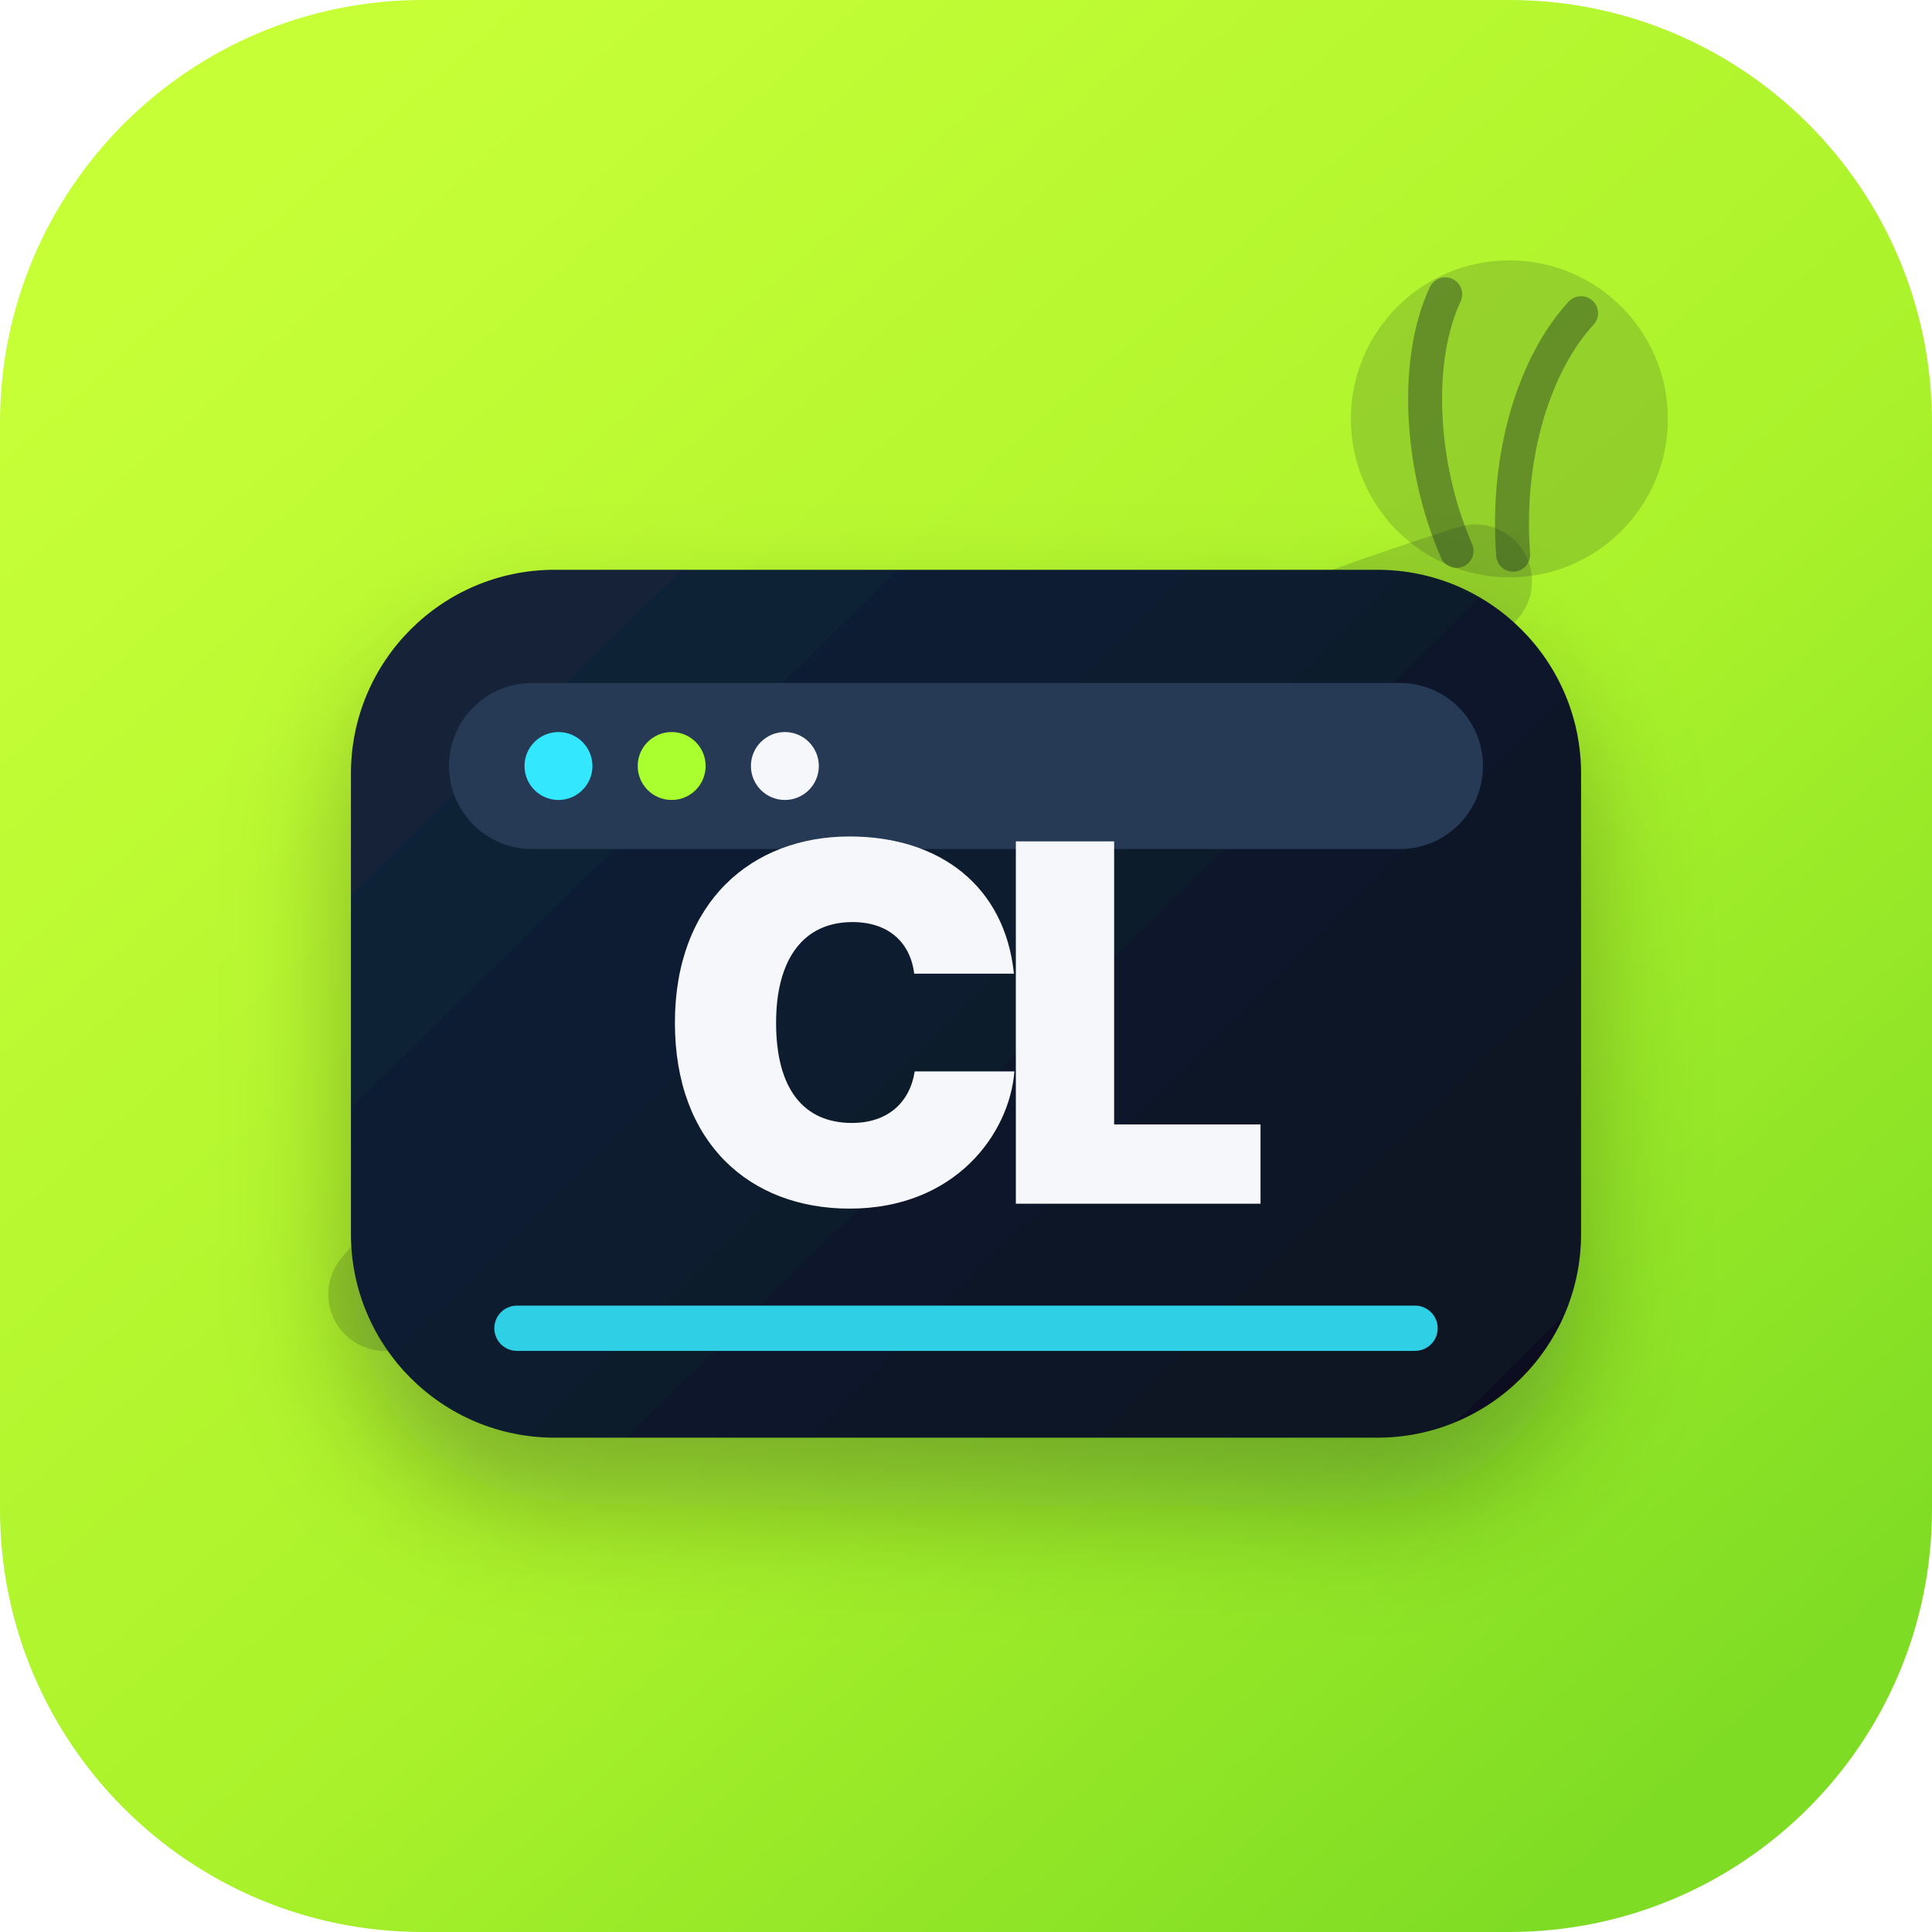
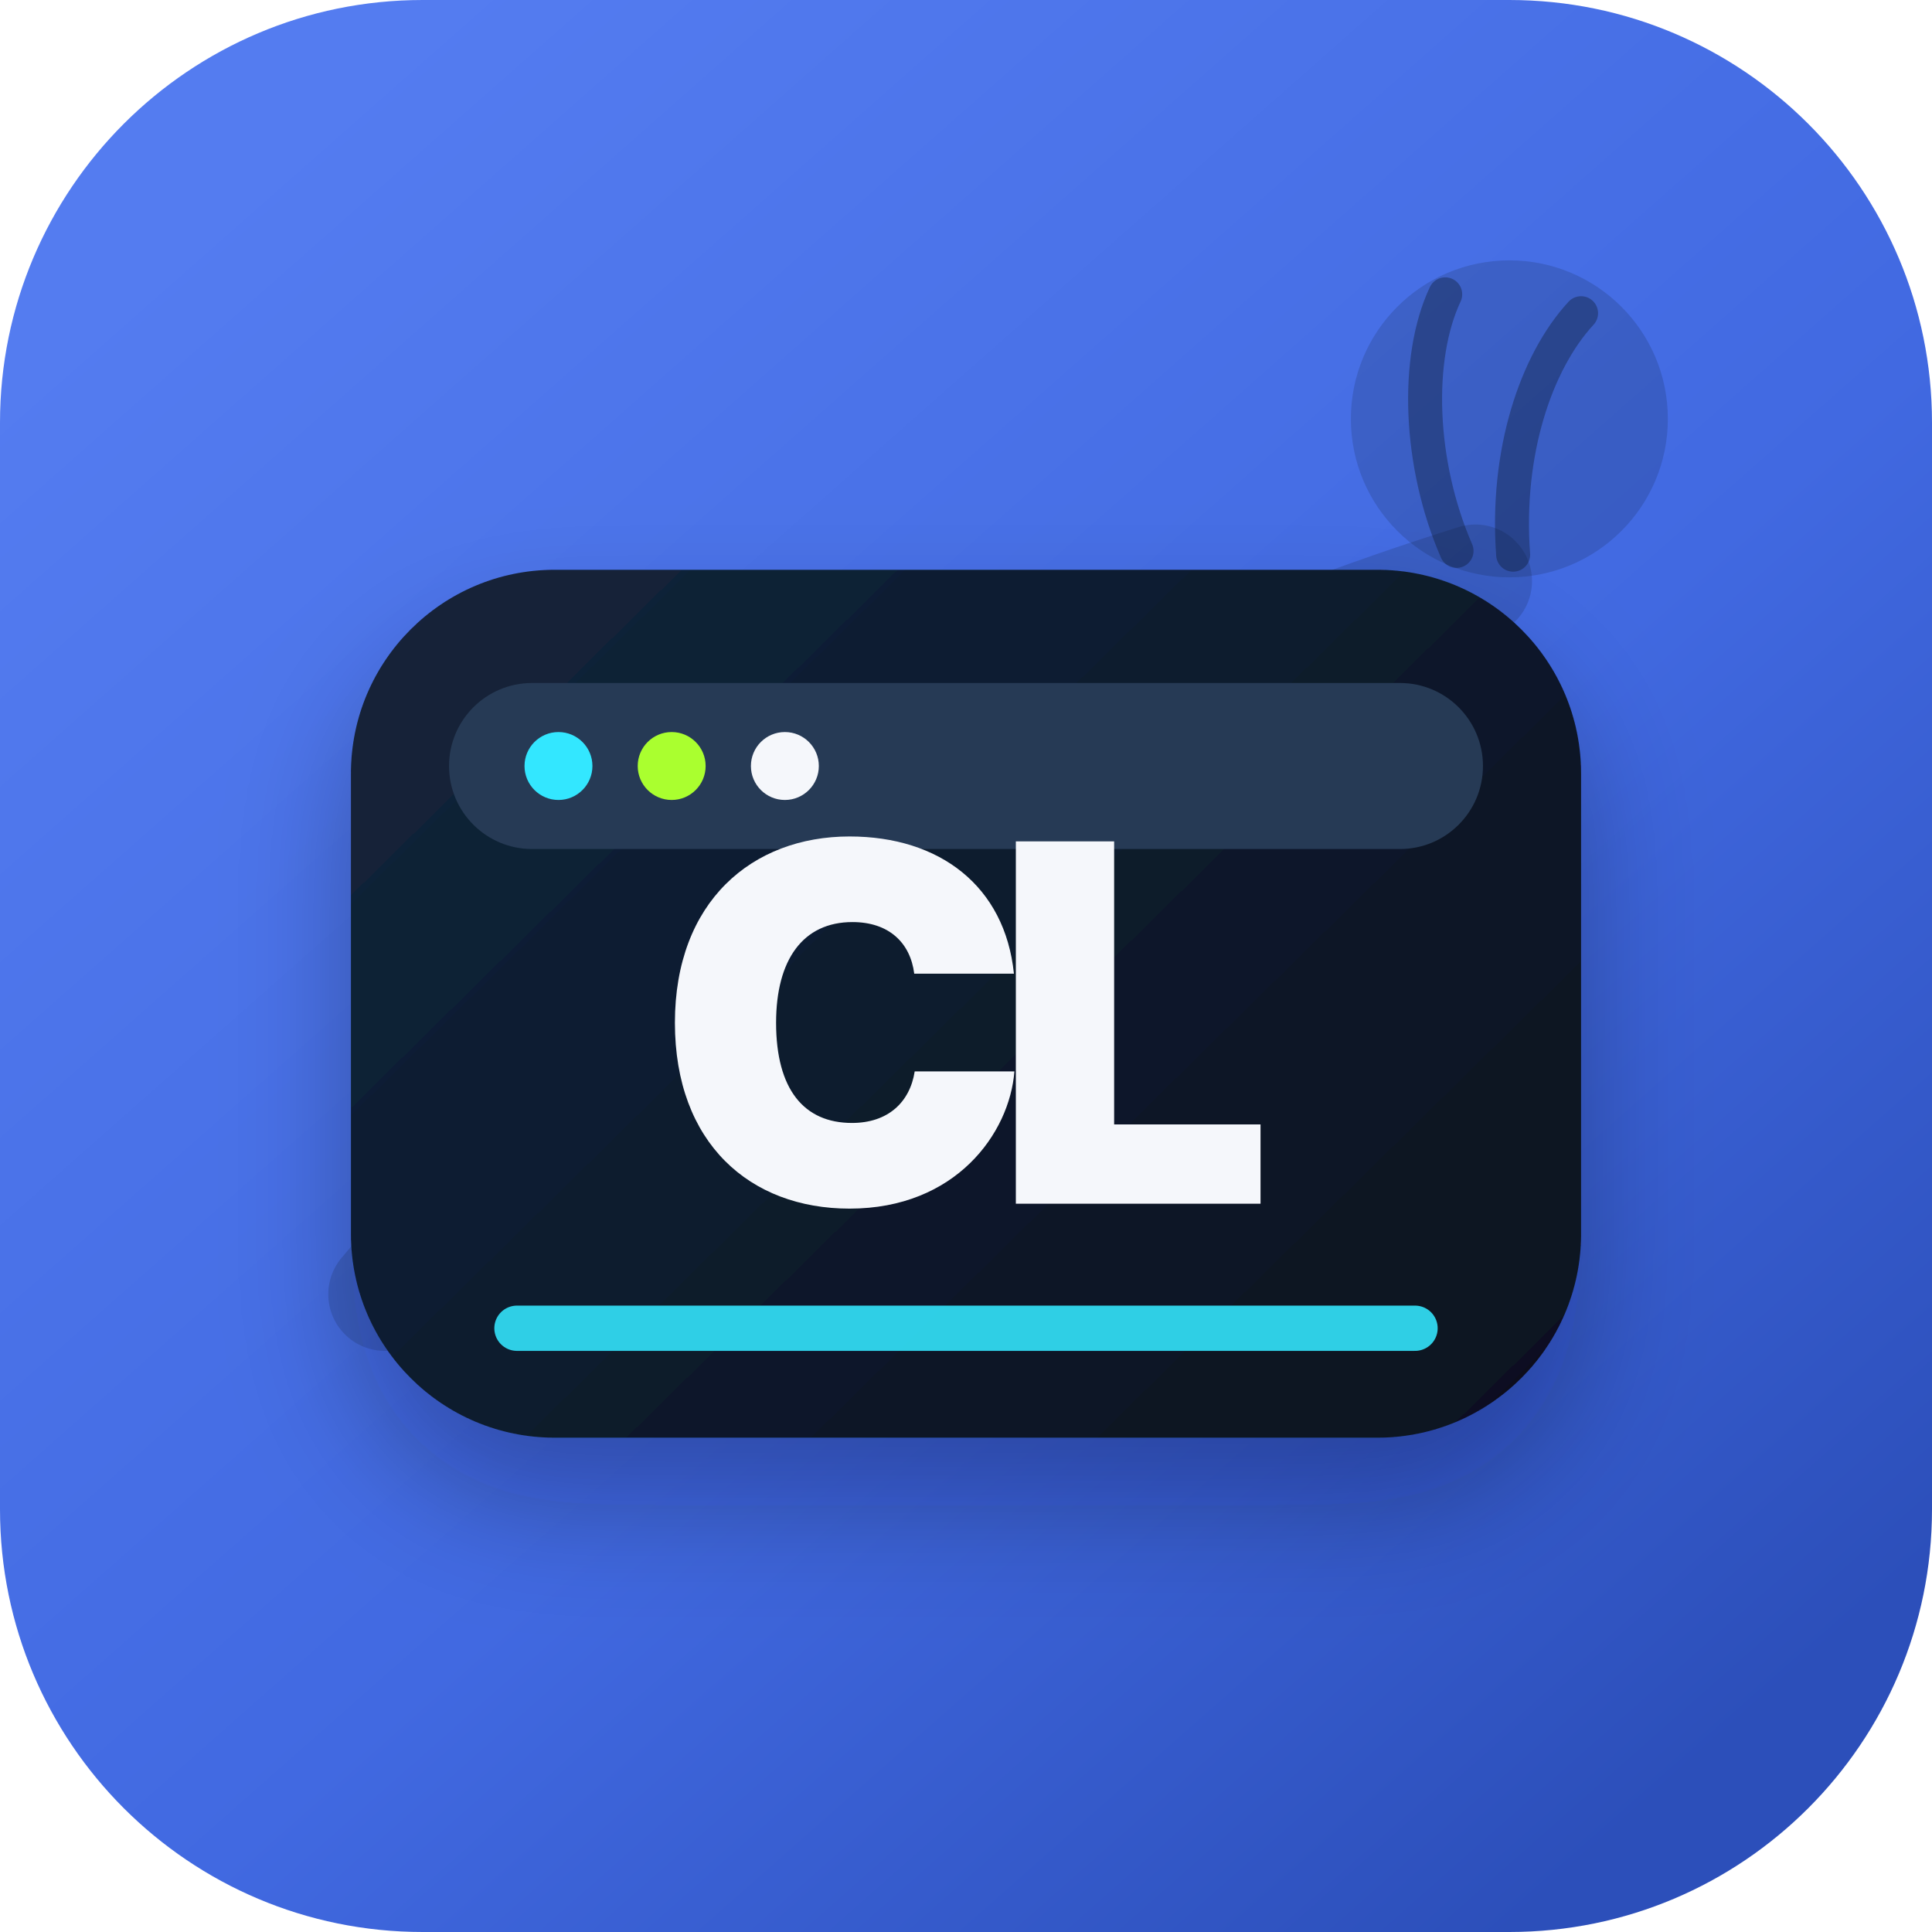
<svg xmlns="http://www.w3.org/2000/svg" viewBox="0 0 512 512" role="img" aria-label="Carnival Live">
  <defs>
-     <linearGradient id="lime" x1="70" y1="42" x2="448" y2="470" gradientUnits="userSpaceOnUse">
-       <stop offset="0" stop-color="#c7ff37" />
-       <stop offset=".58" stop-color="#aaf22b" />
-       <stop offset="1" stop-color="#7fdc24" />
+     <linearGradient id="royal-blue" x1="70" y1="42" x2="448" y2="470" gradientUnits="userSpaceOnUse">
+       <stop offset="0" stop-color="#547cf0" />
+       <stop offset=".58" stop-color="#4169e1" />
+       <stop offset="1" stop-color="#2c4fba" />
    </linearGradient>
    <linearGradient id="panel" x1="140" y1="128" x2="392" y2="384" gradientUnits="userSpaceOnUse">
      <stop offset="0" stop-color="#13243a" />
      <stop offset="1" stop-color="#07111f" />
    </linearGradient>
    <filter id="shadow" x="-20%" y="-20%" width="140%" height="150%" color-interpolation-filters="sRGB">
      <feDropShadow dx="0" dy="18" stdDeviation="16" flood-color="#07111f" flood-opacity=".28" />
    </filter>
  </defs>
-   <rect width="512" height="512" rx="112" fill="url(#lime)" />
+   <rect width="512" height="512" rx="112" fill="url(#royal-blue)" />
  <path d="M102 343c76-91 171-152 289-189" fill="none" stroke="#07111f" stroke-width="30" stroke-linecap="round" opacity=".16" />
  <circle cx="400" cy="111" r="42" fill="#07111f" opacity=".16" />
  <path d="M383 78c-8 17-7 45 3 68M419 83c-12 13-20 37-18 64" fill="none" stroke="#07111f" stroke-width="9" stroke-linecap="round" opacity=".34" />
  <rect x="93" y="151" width="326" height="230" rx="54" fill="url(#panel)" filter="url(#shadow)" />
  <rect x="119" y="181" width="274" height="44" rx="22" fill="#263a55" />
  <circle cx="148" cy="203" r="9" fill="#33e7ff" />
  <circle cx="178" cy="203" r="9" fill="#aaff2f" />
  <circle cx="208" cy="203" r="9" fill="#f5f7fb" />
  <text x="256" y="319" text-anchor="middle" font-family="Inter, Segoe UI, Arial, sans-serif" font-size="132" font-weight="950" letter-spacing="-10" fill="#f5f7fb">CL</text>
  <path d="M137 352h238" stroke="#33e7ff" stroke-width="12" stroke-linecap="round" opacity=".88" />
</svg>
